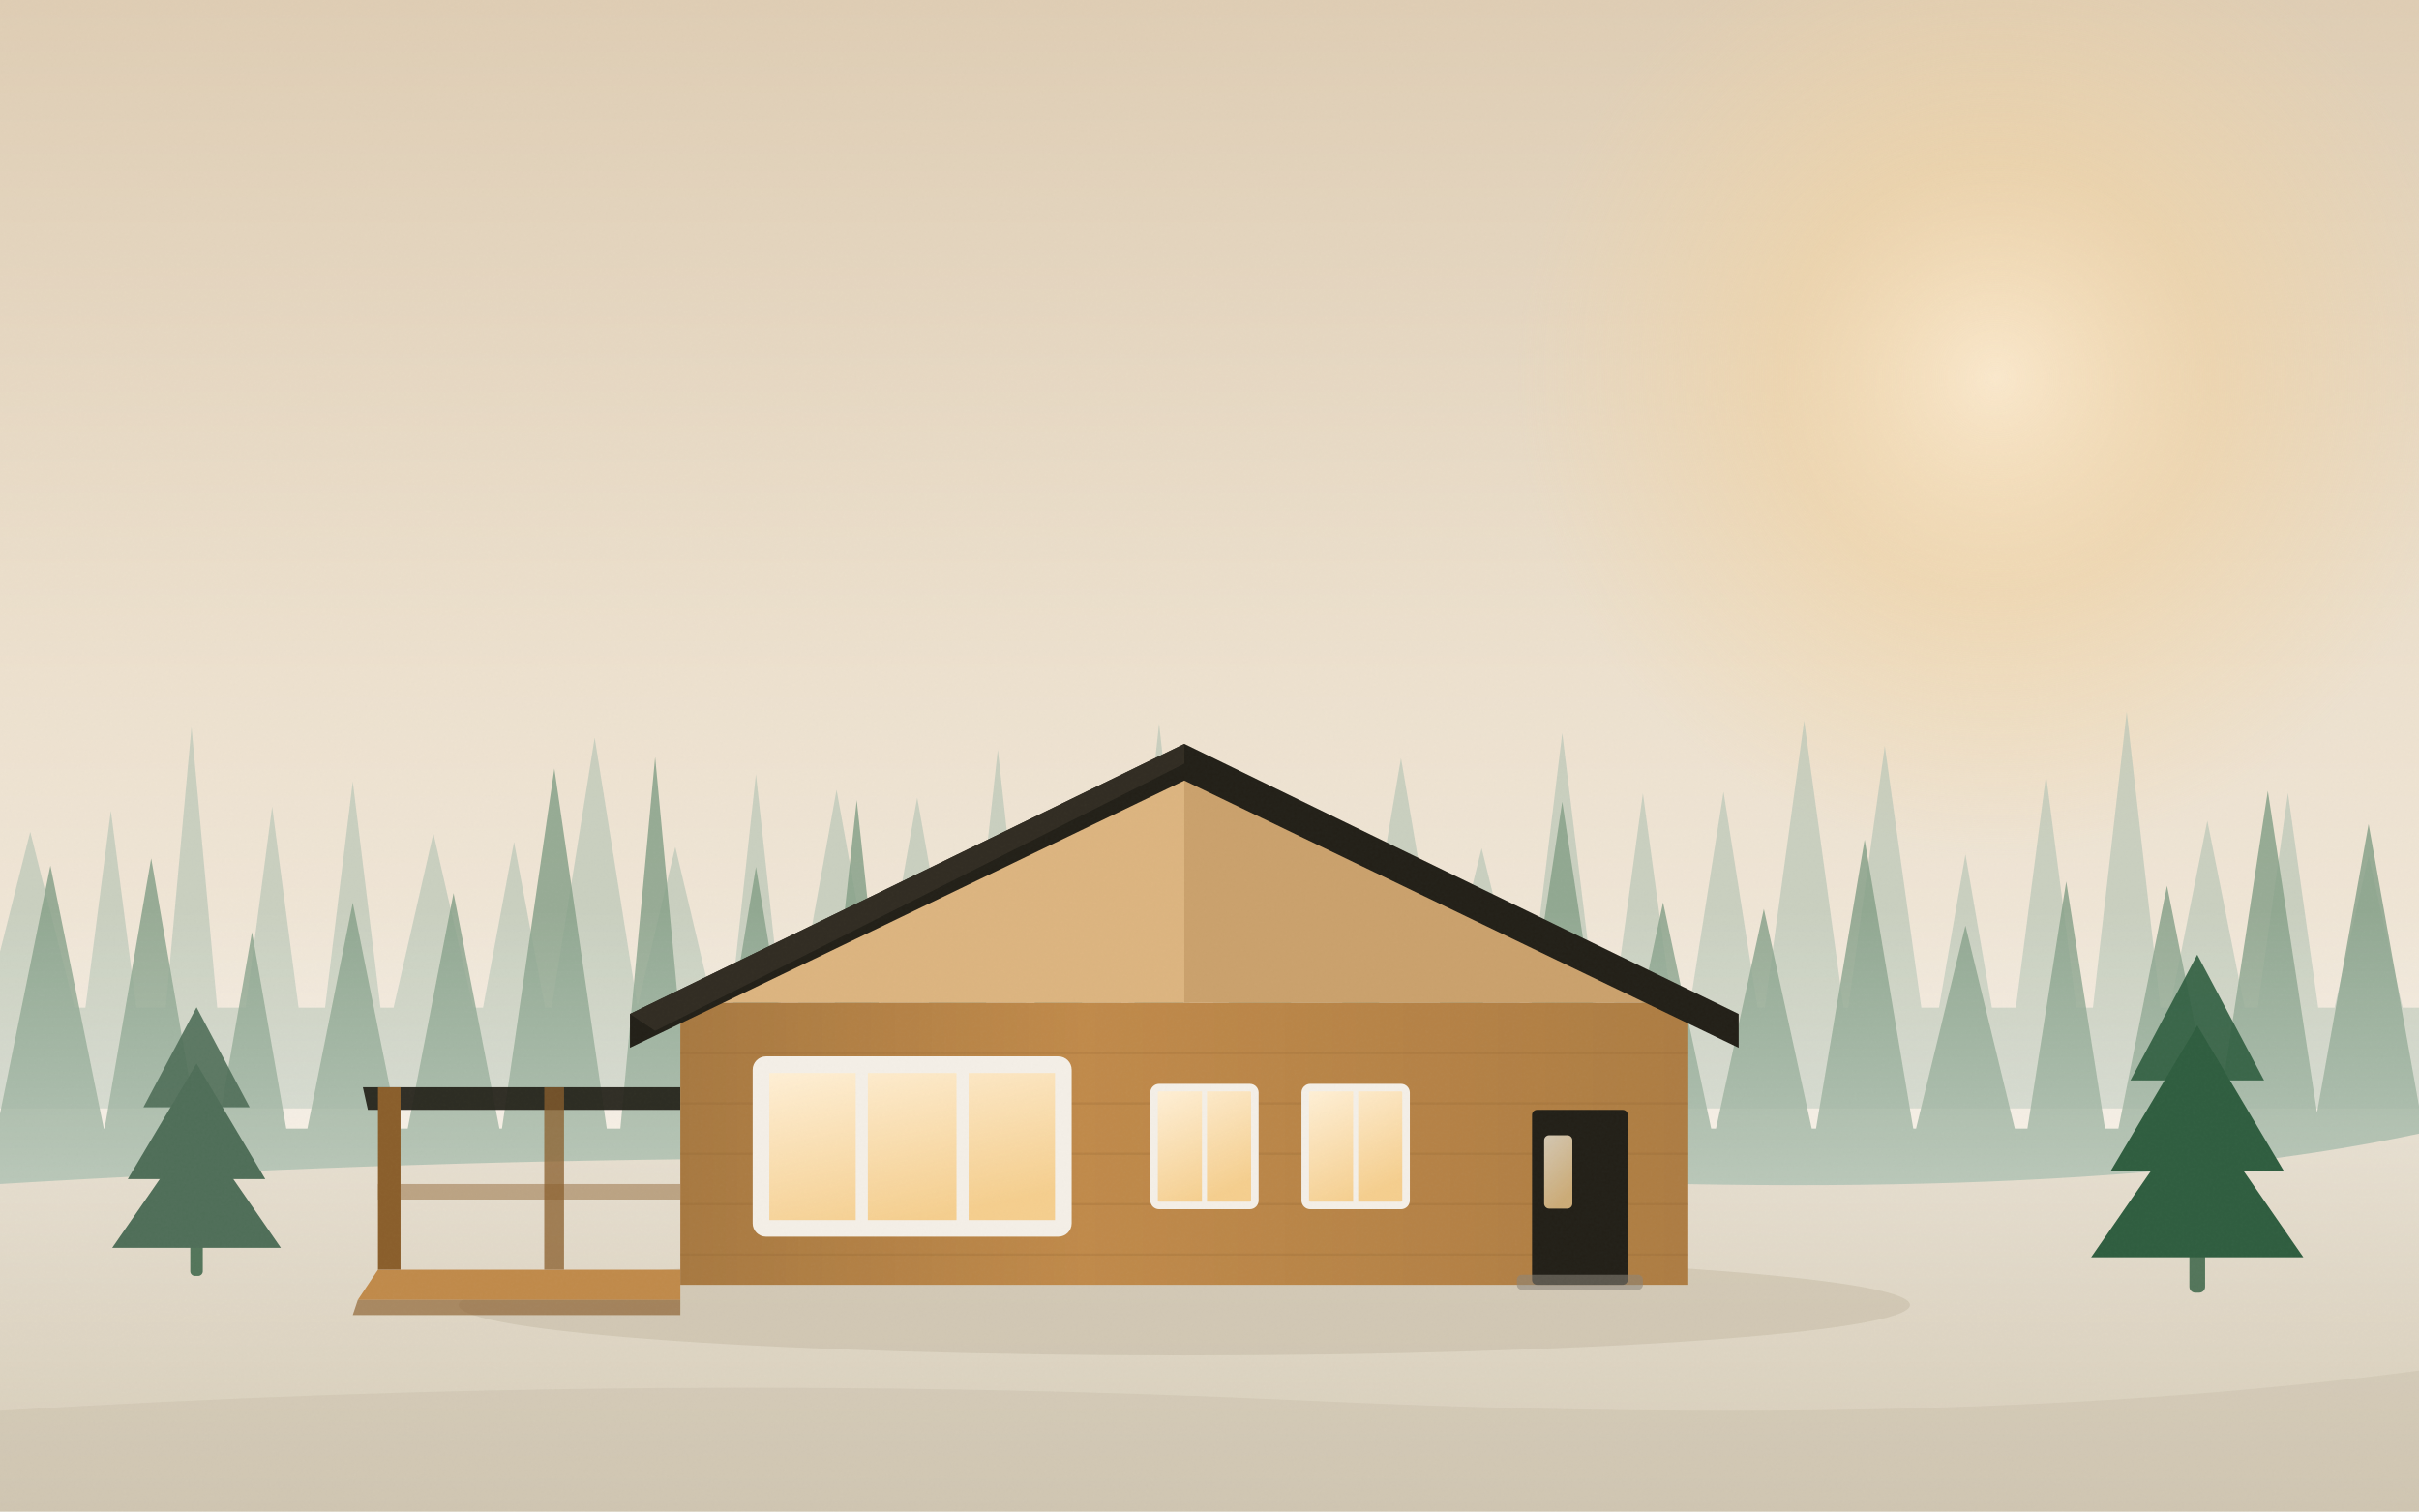
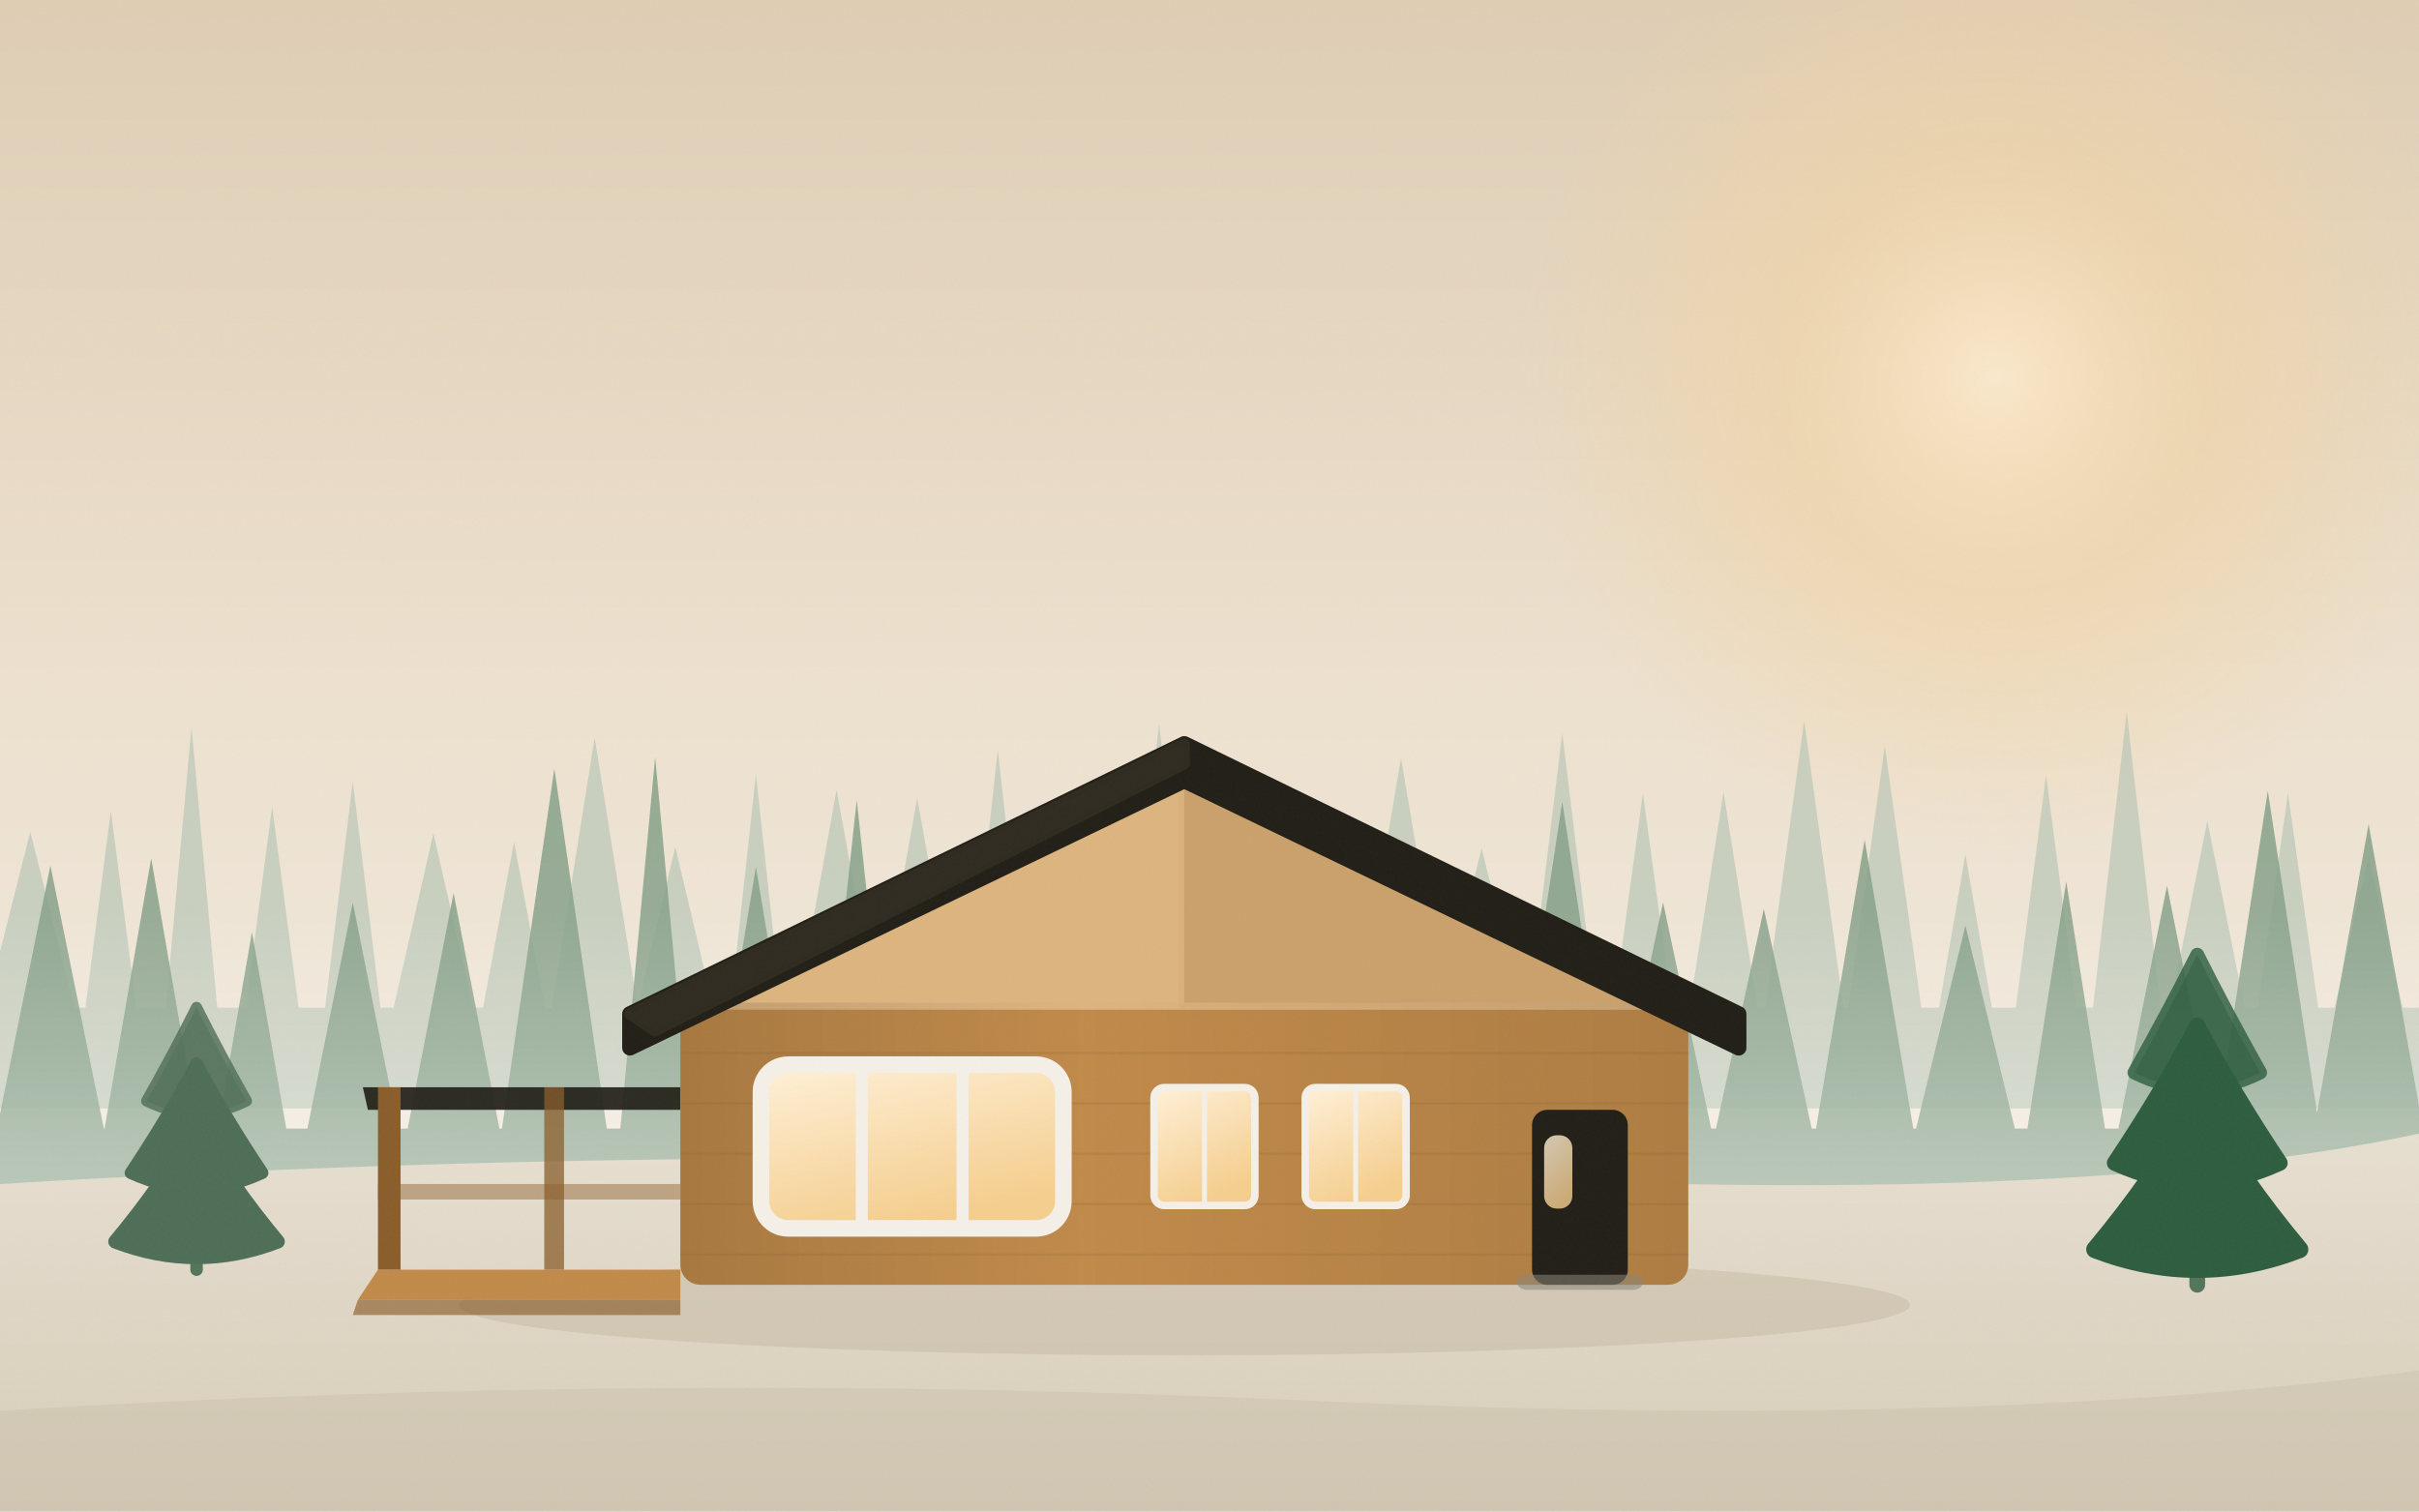
<svg xmlns="http://www.w3.org/2000/svg" viewBox="0 0 960 600" role="img" aria-label="Каркасный дом КД-60, 6×10 м, 58 м²">
  <defs>
    <linearGradient id="sky" x1="0" y1="0" x2="0" y2="1">
      <stop offset="0" stop-color="#DFCDB4" />
      <stop offset=".45" stop-color="#EDE1CE" />
      <stop offset="1" stop-color="#F4EFE7" />
    </linearGradient>
    <radialGradient id="sunGlow" cx=".5" cy=".5" r=".5">
      <stop offset="0" stop-color="#FBE9CC" stop-opacity=".95" />
      <stop offset=".45" stop-color="#F2D3A2" stop-opacity=".55" />
      <stop offset="1" stop-color="#F2D3A2" stop-opacity="0" />
    </radialGradient>
    <linearGradient id="glassGrad" x1="0" y1="0" x2=".4" y2="1">
      <stop offset="0" stop-color="#FFF1D8" />
      <stop offset="1" stop-color="#F5CE8E" />
    </linearGradient>
    <linearGradient id="wallShade" x1="0" y1="0" x2="1" y2="0">
      <stop offset="0" stop-color="#000" stop-opacity=".13" />
      <stop offset=".4" stop-color="#000" stop-opacity="0" />
      <stop offset="1" stop-color="#000" stop-opacity=".10" />
    </linearGradient>
    <linearGradient id="mist" x1="0" y1="0" x2="0" y2="1">
      <stop offset="0" stop-color="#fff" stop-opacity="0" />
      <stop offset="1" stop-color="#fff" stop-opacity=".55" />
    </linearGradient>
    <linearGradient id="groundGrad" x1="0" y1="0" x2="0" y2="1">
      <stop offset="0" stop-color="#E7DFD0" />
      <stop offset="1" stop-color="#D6CCB8" />
    </linearGradient>
    <filter id="grain">
      <feTurbulence type="fractalNoise" baseFrequency=".9" numOctaves="2" stitchTiles="stitch" />
      <feColorMatrix type="saturate" values="0" />
      <feComponentTransfer>
        <feFuncA type="linear" slope=".055" />
      </feComponentTransfer>
    </filter>
    <filter id="soft">
      <feGaussianBlur stdDeviation="6" />
    </filter>
  </defs>
  <rect width="960" height="600" fill="url(#sky)" />
  <circle cx="791.941" cy="150" r="190" fill="url(#sunGlow)" />
  <path d="M-20 440 L-33.5 400.0 L-20.0 343.4 L-6.5 400.0 L-5.6 400.0 L12.0 330.2 L29.6 400.0 L33.9 400.0 L44.0 321.8 L54.1 400.0 L65.8 400.0 L76.0 288.6 L86.2 400.0 L97.5 400.0 L108.0 320.2 L118.5 400.0 L129.0 400.0 L140.0 310.2 L151.0 400.0 L156.2 400.0 L172.0 330.8 L187.8 400.0 L191.7 400.0 L204.0 334.2 L216.3 400.0 L218.9 400.0 L236.0 292.8 L253.1 400.0 L252.9 400.0 L268.0 336.2 L283.1 400.0 L289.9 400.0 L300.0 307.3 L310.1 400.0 L316.4 400.0 L332.0 313.5 L347.6 400.0 L349.2 400.0 L364.0 316.6 L378.8 400.0 L384.7 400.0 L396.0 297.6 L407.3 400.0 L410.5 400.0 L428.0 331.1 L445.5 400.0 L447.7 400.0 L460.0 287.2 L472.3 400.0 L481.2 400.0 L492.0 331.9 L502.8 400.0 L510.9 400.0 L524.0 324.7 L537.1 400.0 L539.2 400.0 L556.0 300.9 L572.8 400.0 L572.4 400.0 L588.0 336.7 L603.6 400.0 L606.7 400.0 L620.0 291.0 L633.3 400.0 L640.4 400.0 L652.0 314.9 L663.6 400.0 L670.5 400.0 L684.0 314.3 L697.5 400.0 L700.4 400.0 L716.0 286.1 L731.6 400.0 L733.5 400.0 L748.0 296.1 L762.5 400.0 L769.5 400.0 L780.0 339.1 L790.5 400.0 L800.0 400.0 L812.0 307.7 L824.0 400.0 L830.6 400.0 L844.0 282.6 L857.4 400.0 L861.2 400.0 L876.0 325.8 L890.8 400.0 L896.0 400.0 L908.0 314.8 L920.0 400.0 L926.5 400.0 L940.0 339.7 L953.5 400.0 L960.8 400.0 L972.0 324.7 L983.2 400.0 L1000 440 Z" fill="#B9C6B7" opacity="0.7" />
  <path d="M-20 488 L-38.5 448.0 L-20.0 332.4 L-1.5 448.0 L-1.2 448.0 L20.0 343.6 L41.2 448.0 L41.5 448.0 L60.0 340.7 L78.5 448.0 L86.4 448.0 L100.0 370.0 L113.6 448.0 L122.0 448.0 L140.0 358.3 L158.0 448.0 L161.8 448.0 L180.0 354.5 L198.2 448.0 L199.2 448.0 L220.0 305.1 L240.8 448.0 L246.2 448.0 L260.0 300.5 L273.8 448.0 L282.8 448.0 L300.0 344.1 L317.2 448.0 L325.9 448.0 L340.0 317.6 L354.1 448.0 L358.9 448.0 L380.0 339.5 L401.1 448.0 L403.0 448.0 L420.0 336.3 L437.0 448.0 L443.2 448.0 L460.0 329.7 L476.8 448.0 L477.7 448.0 L500.0 335.9 L522.3 448.0 L519.0 448.0 L540.0 371.4 L561.0 448.0 L559.4 448.0 L580.0 362.2 L600.6 448.0 L600.3 448.0 L620.0 318.2 L639.7 448.0 L640.9 448.0 L660.0 358.2 L679.1 448.0 L681.0 448.0 L700.0 360.8 L719.0 448.0 L720.7 448.0 L740.0 333.3 L759.3 448.0 L760.4 448.0 L780.0 367.4 L799.6 448.0 L804.6 448.0 L820.0 349.9 L835.4 448.0 L840.7 448.0 L860.0 351.6 L879.3 448.0 L879.5 448.0 L900.0 313.9 L920.5 448.0 L918.4 448.0 L940.0 327.1 L961.6 448.0 L966.0 448.0 L980.0 368.7 L994.0 448.0 L1000 488 Z" fill="#87A189" opacity="0.85" />
  <rect x="0" y="360" width="960" height="130" fill="url(#mist)" opacity=".7" />
  <path d="M0 470 Q300 452 560 466 T960 450 V600 H0 Z" fill="url(#groundGrad)" />
  <g transform="translate(78 504) scale(0.62)">
-     <rect x="-4" y="-24" width="8" height="28" rx="3" fill="#2F5D3F" opacity=".8" />
-     <path d="M0 -168 L34 -104 H-34 Z" fill="#4F6E58" opacity=".9" />
-     <path d="M0 -132 L44 -58 H-44 Z" fill="#4F6E58" />
-     <path d="M0 -92 L54 -14 H-54 Z" fill="#4F6E58" />
+     <rect x="-4" y="-24" width="8" height="28" rx="4" fill="#2F5D3F" opacity=".8" />
+     <path d="M0 -168 Q14 -140 32 -108 Q16 -100 0 -100 Q-16 -100 -32 -108 Q-14 -140 0 -168 Z" fill="#4F6E58" opacity=".9" stroke="#4F6E58" stroke-width="7" stroke-linejoin="round" stroke-opacity=".9" />
+     <path d="M0 -132 Q18 -98 42 -62 Q20 -52 0 -52 Q-20 -52 -42 -62 Q-18 -98 0 -132 Z" fill="#4F6E58" stroke="#4F6E58" stroke-width="8" stroke-linejoin="round" />
+     <path d="M0 -92 Q22 -54 52 -18 Q26 -8 0 -8 Q-26 -8 -52 -18 Q-22 -54 0 -92 Z" fill="#4F6E58" stroke="#4F6E58" stroke-width="9" stroke-linejoin="round" />
  </g>
  <g>
    <ellipse cx="470" cy="518" rx="288" ry="20" fill="#C0B6A0" opacity=".45" />
    <g>
      <path d="M150 504 H270 V516 H142 Z" fill="#C08A4A" />
      <path d="M142 516 H270 v6 H140 Z" fill="#8A5E2B" opacity=".65" />
      <path d="M144 431.6 H270 v8.96 H146 Z" fill="#221F17" opacity=".92" />
      <rect x="150" y="431.6" width="8.96" height="72.4" fill="#8A5E2B" />
      <rect x="216" y="431.6" width="7.84" height="72.4" fill="#8A5E2B" opacity=".75" />
      <rect x="150" y="470" width="120" height="6.16" fill="#8A5E2B" opacity=".45" />
    </g>
-     <rect x="270" y="398" width="400" height="112" fill="#C08A4A" />
-     <polygon points="270,398 470,302 670,398" fill="#DCB47F" />
-     <polygon points="470,302 670,398 470,398" fill="#8A5E2B" opacity=".22" />
-     <rect x="270" y="398" width="400" height="112" fill="url(#wallShade)" />
+     <rect x="270" y="398" width="400" height="112" rx="8" fill="#C08A4A" />
+     <polygon points="270,398 470,302 670,398" fill="#DCB47F" stroke="#DCB47F" stroke-width="5.6" stroke-linejoin="round" />
+     <polygon points="470,302 670,398 470,398" fill="#8A5E2B" opacity=".22" stroke="#8A5E2B" stroke-width="4.48" stroke-linejoin="round" stroke-opacity=".22" />
+     <rect x="270" y="398" width="400" height="112" rx="8" fill="url(#wallShade)" />
    <line x1="270" y1="418" x2="670" y2="418" stroke="#8A5E2B" stroke-width=".9" opacity=".2" />
    <line x1="270" y1="438" x2="670" y2="438" stroke="#8A5E2B" stroke-width=".9" opacity=".2" />
    <line x1="270" y1="458" x2="670" y2="458" stroke="#8A5E2B" stroke-width=".9" opacity=".2" />
    <line x1="270" y1="478" x2="670" y2="478" stroke="#8A5E2B" stroke-width=".9" opacity=".2" />
    <line x1="270" y1="498" x2="670" y2="498" stroke="#8A5E2B" stroke-width=".9" opacity=".2" />
-     <path d="M250 402.48 L470 295.28 L690 402.48 L690 415.92 L470 309.84 L250 415.92 Z" fill="#221F17" />
-     <path d="M250 402.48 L470 295.28 L470 303.12 L260 409.2  Z" fill="#332E23" opacity=".9" />
+     <path d="M250 402.48 L470 295.28 L690 402.48 L690 415.92 L470 309.84 L250 415.92 Z" fill="#221F17" stroke="#221F17" stroke-width="6.16" stroke-linejoin="round" />
+     <path d="M250 402.48 L470 295.28 L470 303.12 L260 409.2  Z" fill="#332E23" opacity=".9" stroke="#332E23" stroke-width="4.48" stroke-linejoin="round" stroke-opacity=".9" />
    <g>
-       <rect x="302" y="422.64" width="120" height="64.96" rx="2" fill="url(#glassGrad)" />
+       <rect x="302" y="422.64" width="120" height="64.96" rx="10.8" fill="url(#glassGrad)" />
      <line x1="342" y1="422.64" x2="342" y2="487.6" stroke="#F4EFE7" stroke-width="4.8" />
      <line x1="382" y1="422.64" x2="382" y2="487.6" stroke="#F4EFE7" stroke-width="4.8" />
-       <rect x="302" y="422.64" width="120" height="64.96" rx="2" fill="none" stroke="#F4EFE7" stroke-width="6.6" />
+       <rect x="302" y="422.64" width="120" height="64.96" rx="10.8" fill="none" stroke="#F4EFE7" stroke-width="6.6" stroke-linejoin="round" />
    </g>
    <g>
-       <rect x="458" y="431.734" width="40" height="46.771" rx="2" fill="url(#glassGrad)" />
+       <rect x="458" y="431.734" width="40" height="46.771" rx="4" fill="url(#glassGrad)" />
      <line x1="478" y1="431.734" x2="478" y2="478.506" stroke="#F4EFE7" stroke-width="2" />
-       <rect x="458" y="431.734" width="40" height="46.771" rx="2" fill="none" stroke="#F4EFE7" stroke-width="3" />
+       <rect x="458" y="431.734" width="40" height="46.771" rx="4" fill="none" stroke="#F4EFE7" stroke-width="3" stroke-linejoin="round" />
    </g>
    <g>
-       <rect x="518" y="431.734" width="40" height="46.771" rx="2" fill="url(#glassGrad)" />
+       <rect x="518" y="431.734" width="40" height="46.771" rx="4" fill="url(#glassGrad)" />
      <line x1="538" y1="431.734" x2="538" y2="478.506" stroke="#F4EFE7" stroke-width="2" />
-       <rect x="518" y="431.734" width="40" height="46.771" rx="2" fill="none" stroke="#F4EFE7" stroke-width="3" />
+       <rect x="518" y="431.734" width="40" height="46.771" rx="4" fill="none" stroke="#F4EFE7" stroke-width="3" stroke-linejoin="round" />
    </g>
    <g>
-       <rect x="608" y="440.56" width="38" height="69.44" rx="2" fill="#221F17" />
-       <rect x="612.8" y="450.64" width="11.2" height="29.12" rx="2" fill="url(#glassGrad)" opacity=".8" />
-       <rect x="602" y="506" width="50" height="6" rx="2" fill="#8A857A" opacity=".55" />
+       <rect x="608" y="440.56" width="38" height="69.44" rx="6" fill="#221F17" />
+       <rect x="612.8" y="450.64" width="11.2" height="29.12" rx="5" fill="url(#glassGrad)" opacity=".8" />
+       <rect x="602" y="506" width="50" height="6" rx="4" fill="#8A857A" opacity=".55" />
    </g>
  </g>
  <g transform="translate(872 510) scale(0.78)">
-     <rect x="-4" y="-24" width="8" height="28" rx="3" fill="#2F5D3F" opacity=".8" />
-     <path d="M0 -168 L34 -104 H-34 Z" fill="#2F5D3F" opacity=".9" />
-     <path d="M0 -132 L44 -58 H-44 Z" fill="#2F5D3F" />
-     <path d="M0 -92 L54 -14 H-54 Z" fill="#2F5D3F" />
+     <rect x="-4" y="-24" width="8" height="28" rx="4" fill="#2F5D3F" opacity=".8" />
+     <path d="M0 -168 Q14 -140 32 -108 Q16 -100 0 -100 Q-16 -100 -32 -108 Q-14 -140 0 -168 Z" fill="#2F5D3F" opacity=".9" stroke="#2F5D3F" stroke-width="7" stroke-linejoin="round" stroke-opacity=".9" />
+     <path d="M0 -132 Q18 -98 42 -62 Q20 -52 0 -52 Q-20 -52 -42 -62 Q-18 -98 0 -132 Z" fill="#2F5D3F" stroke="#2F5D3F" stroke-width="8" stroke-linejoin="round" />
+     <path d="M0 -92 Q22 -54 52 -18 Q26 -8 0 -8 Q-26 -8 -52 -18 Q-22 -54 0 -92 Z" fill="#2F5D3F" stroke="#2F5D3F" stroke-width="9" stroke-linejoin="round" />
  </g>
  <path d="M0 560 Q260 544 520 556 T960 544 V600 H0 Z" fill="#C0B6A0" opacity=".3" />
  <rect width="960" height="600" filter="url(#grain)" opacity=".45" />
</svg>
